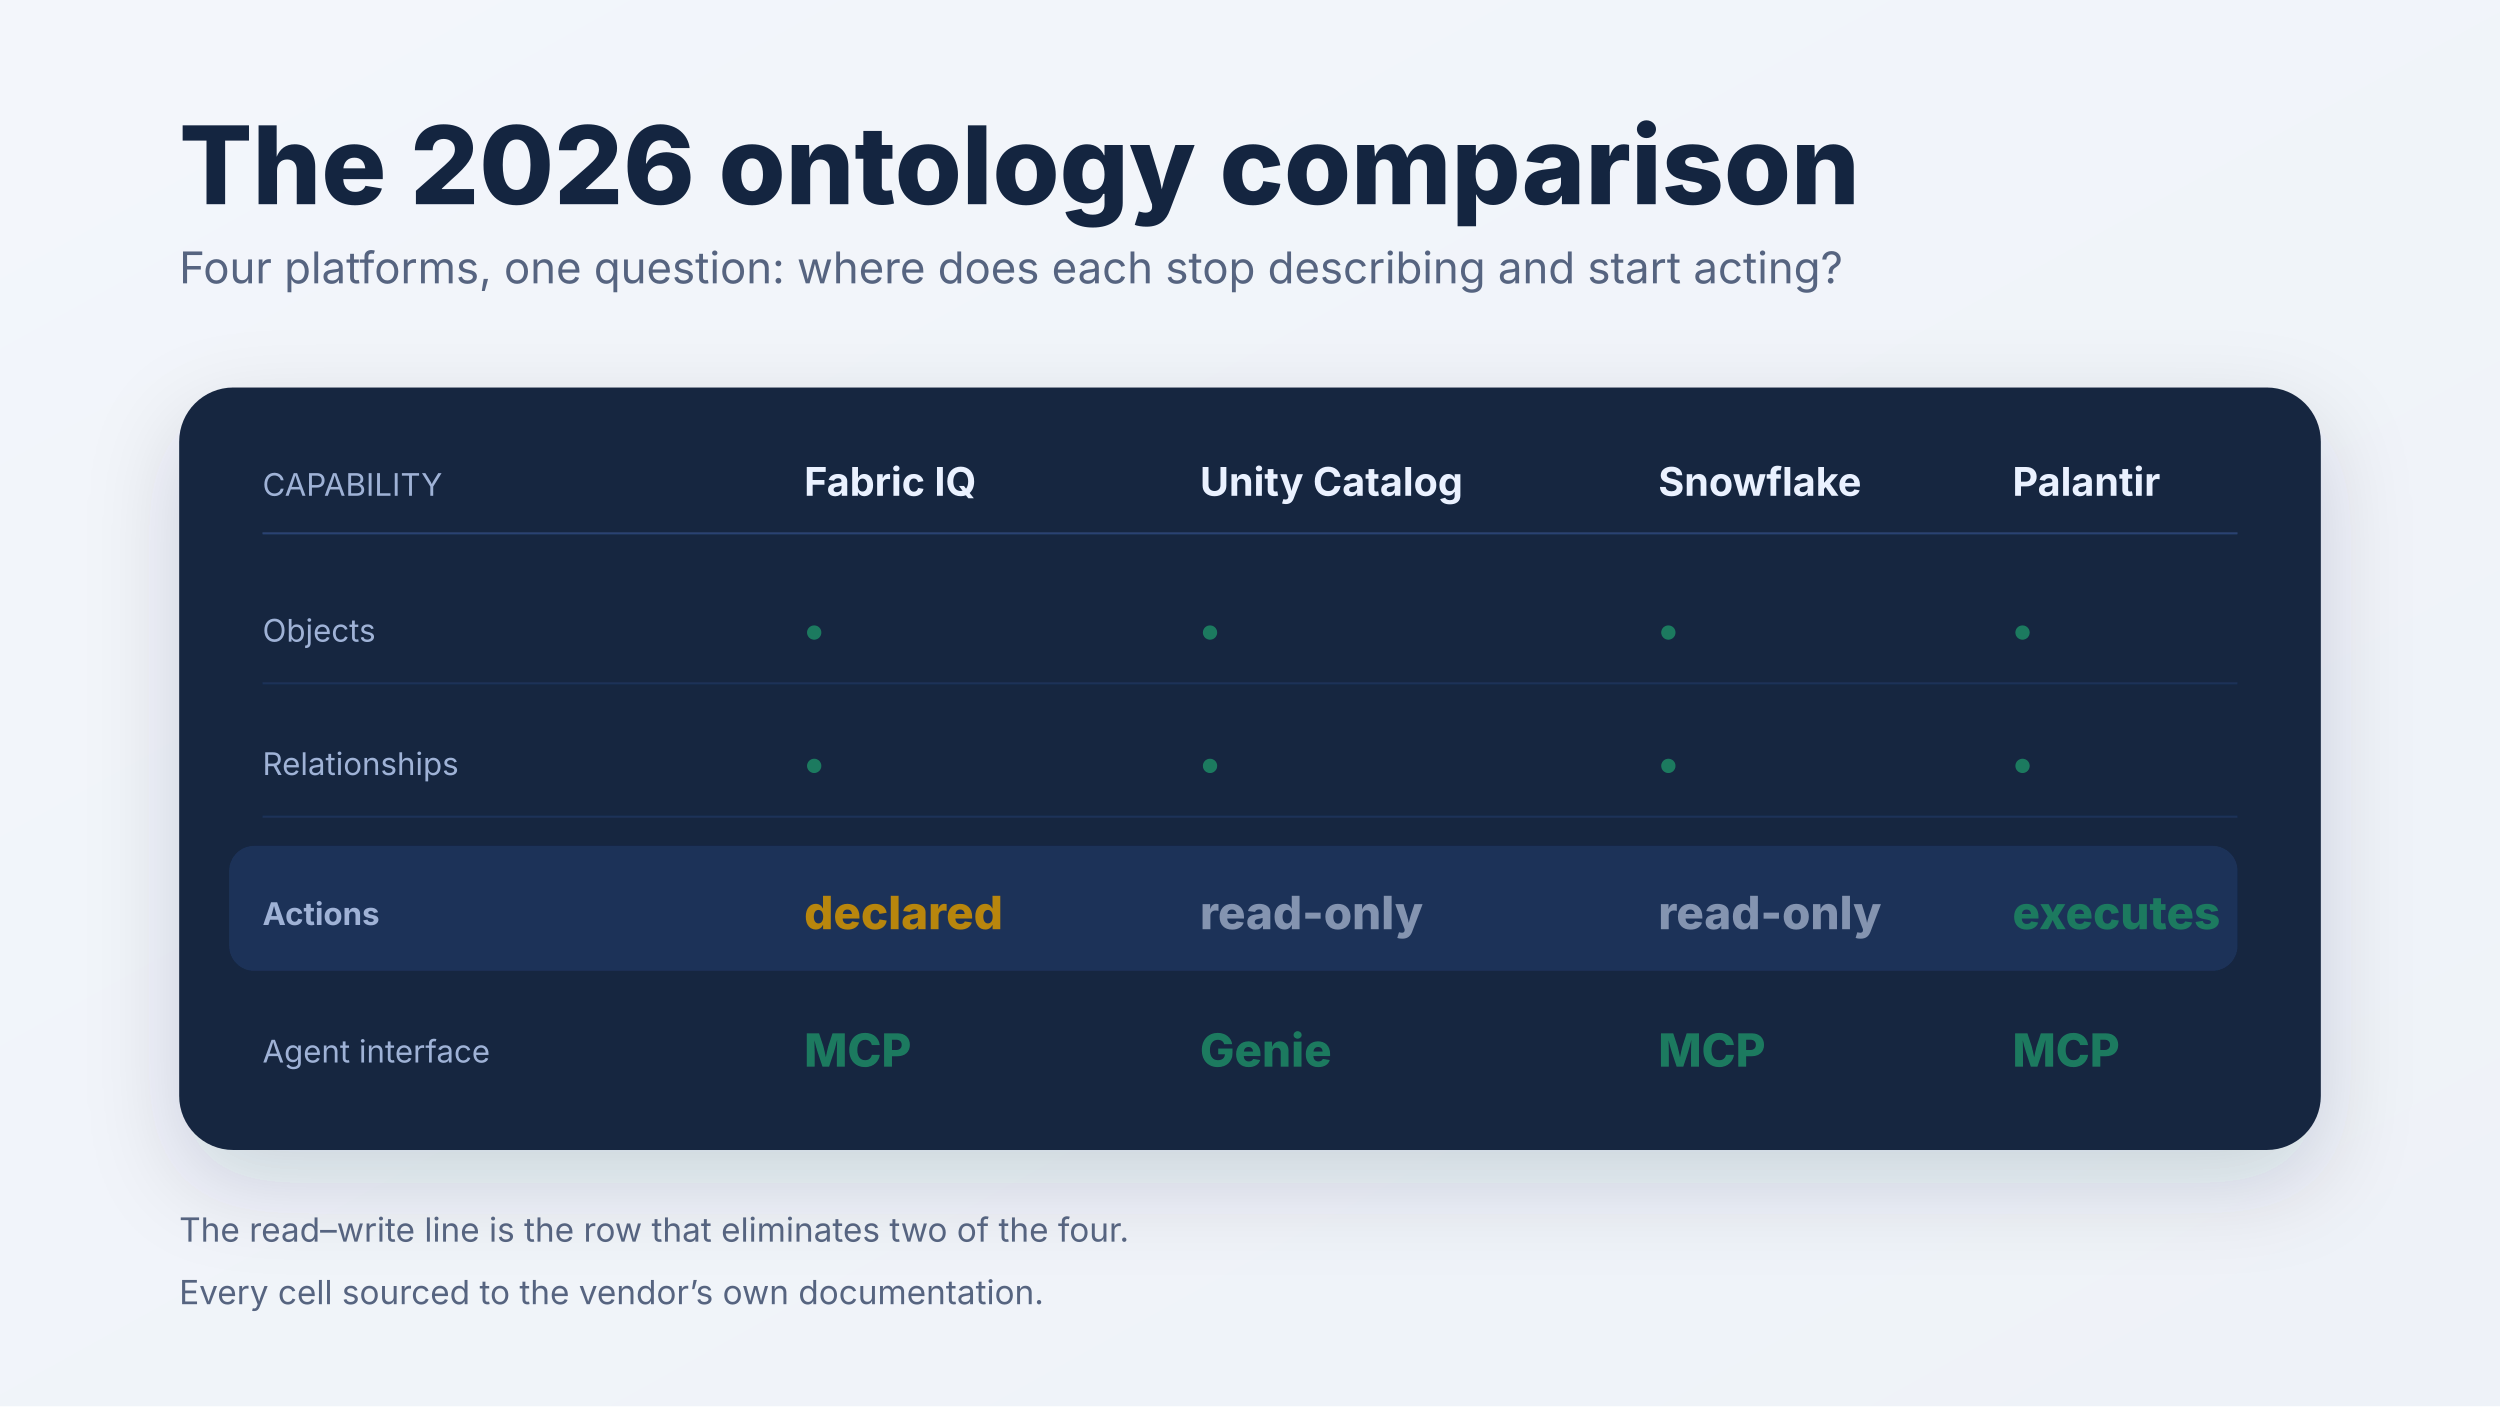
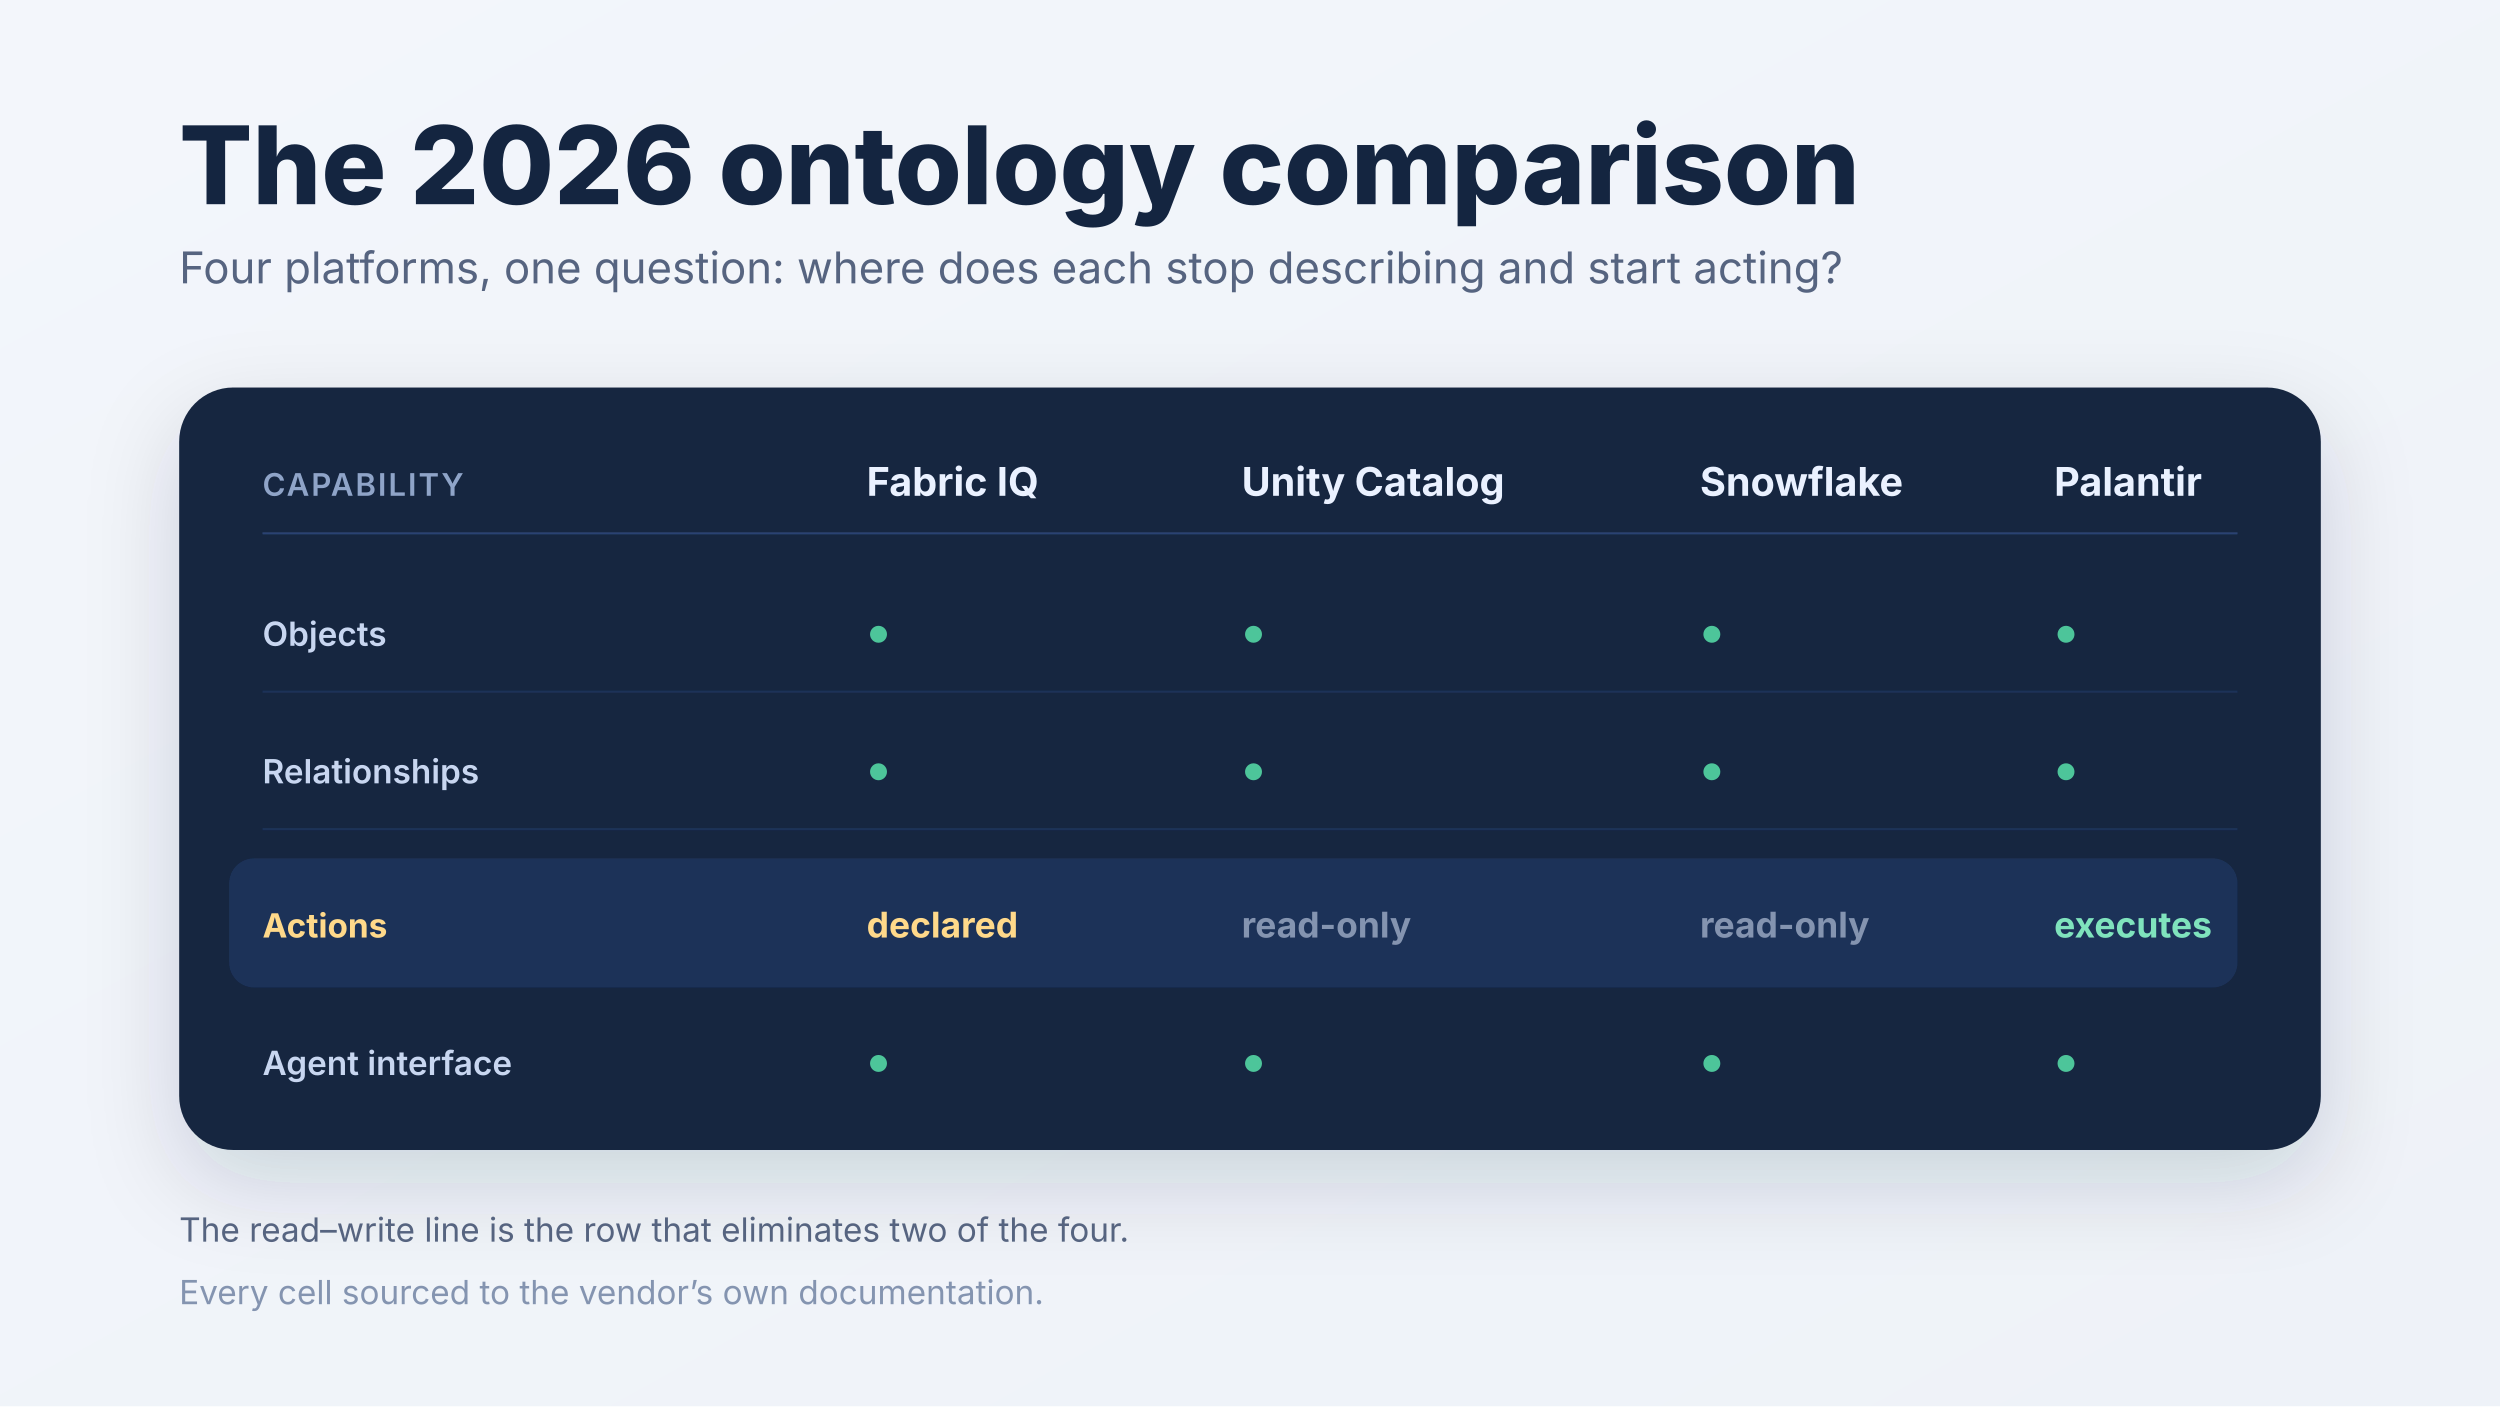
- <svg xmlns="http://www.w3.org/2000/svg" viewBox="0 0 1200 675" role="img" aria-label="The 2026 ontology comparison: Fabric IQ, Unity Catalog, Snowflake and Palantir Foundry compared on objects, relationships, actions, permissions and agent interface">
+ <svg xmlns="http://www.w3.org/2000/svg" viewBox="0 0 1200 675" role="img" aria-label="The 2026 ontology comparison: Fabric IQ, Unity Catalog, Snowflake and Palantir Foundry compared on objects, relationships, actions and agent interface. All four model objects and relationships; on actions Fabric IQ declares, Unity Catalog and Snowflake are read-only, Palantir executes.">
  <defs>
    <linearGradient id="bg" x1="0" x2="1" y1="0" y2="1">
      <stop stop-color="#f3f6fb" />
      <stop offset="1" stop-color="#eef2f8" />
    </linearGradient>
    <filter id="shadow" x="-20%" y="-20%" width="140%" height="150%">
      <feDropShadow dx="0" dy="16" stdDeviation="22" flood-color="#16243f" flood-opacity=".16" />
    </filter>
    <style>
-       text{font-family:-apple-system,BlinkMacSystemFont,"Segoe UI",sans-serif;fill:#142540}.title{font-size:52px;font-weight:780}.sub{font-size:21px;fill:#566480}.vendor{font-size:19px;font-weight:740;fill:#eaf1ff}.cap{font-size:15px;fill:#9fb2d6}.mark{font-size:22px;font-weight:760}.ok{fill:#1d7a5f}.warn{fill:#b8860b}.no{fill:#8494b0}.foot{font-size:16px;fill:#566480}
+       text{font-family:-apple-system,BlinkMacSystemFont,"Segoe UI",sans-serif;fill:#142540}
+       .title{font-size:52px;font-weight:780}
+       .sub{font-size:21px;fill:#566480}
+       .vendor{font-size:19px;font-weight:740;fill:#eaf1ff}
+       .head{font-size:15px;fill:#8fa4c8;font-weight:640;letter-spacing:.06em}
+       .rowlbl{font-size:16px;fill:#c8d6f0;font-weight:640}
+       .rowkey{font-size:16px;fill:#ffd98a;font-weight:740}
+       .dot{font-size:26px;font-weight:760;fill:#4ec59a}
+       .yes{font-size:17px;font-weight:740;fill:#7fe3bd}
+       .warn{font-size:17px;font-weight:740;fill:#ffd98a}
+       .no{font-size:17px;font-weight:700;fill:#8494b0}
+       .foot{font-size:16px;fill:#566480}
+       .footdim{font-size:16px;fill:#8494b0}
    </style>
  </defs>
  <rect width="1200" height="675" fill="url(#bg)" />
  <text x="86" y="98" class="title">The 2026 ontology comparison</text>
  <text x="86" y="136" class="sub">Four platforms, one question: where does each stop describing and start acting?</text>
  <g transform="translate(86 186)" filter="url(#shadow)">
    <rect width="1028" height="366" rx="26" fill="#142540" />
-     <text x="40" y="52" class="cap">CAPABILITY</text>
-     <text x="300" y="52" class="vendor">Fabric IQ</text>
-     <text x="490" y="52" class="vendor">Unity Catalog</text>
-     <text x="710" y="52" class="vendor">Snowflake</text>
-     <text x="880" y="52" class="vendor">Palantir</text>
+     <text x="40" y="52" class="head">CAPABILITY</text>
+     <text x="330" y="52" class="vendor">Fabric IQ</text>
+     <text x="510" y="52" class="vendor">Unity Catalog</text>
+     <text x="730" y="52" class="vendor">Snowflake</text>
+     <text x="900" y="52" class="vendor">Palantir</text>
    <line x1="40" y1="70" x2="988" y2="70" stroke="#2b4373" />
-     <text x="40" y="122" class="cap" fill="#c8d6f0">Objects</text>
-     <text x="300" y="124" class="mark ok">•</text>
-     <text x="490" y="124" class="mark ok">•</text>
-     <text x="710" y="124" class="mark ok">•</text>
-     <text x="880" y="124" class="mark ok">•</text>
-     <line x1="40" y1="142" x2="988" y2="142" stroke="#1d3258" />
-     <text x="40" y="186" class="cap" fill="#c8d6f0">Relationships</text>
-     <text x="300" y="188" class="mark ok">•</text>
-     <text x="490" y="188" class="mark ok">•</text>
-     <text x="710" y="188" class="mark ok">•</text>
-     <text x="880" y="188" class="mark ok">•</text>
-     <line x1="40" y1="206" x2="988" y2="206" stroke="#1d3258" />
-     <rect x="24" y="220" width="964" height="60" rx="12" fill="#1d3258" />
-     <text x="40" y="258" class="cap" fill="#ffd98a" font-weight="740">Actions</text>
-     <text x="300" y="260" class="mark warn">declared</text>
-     <text x="490" y="260" class="mark no">read-only</text>
-     <text x="710" y="260" class="mark no">read-only</text>
-     <text x="880" y="260" class="mark ok">executes</text>
-     <text x="40" y="324" class="cap" fill="#c8d6f0">Agent interface</text>
-     <text x="300" y="326" class="mark ok">MCP</text>
-     <text x="490" y="326" class="mark ok">Genie</text>
-     <text x="710" y="326" class="mark ok">MCP</text>
-     <text x="880" y="326" class="mark ok">MCP</text>
+     <text x="40" y="124" class="rowlbl">Objects</text>
+     <text x="330" y="126" class="dot">•</text>
+     <text x="510" y="126" class="dot">•</text>
+     <text x="730" y="126" class="dot">•</text>
+     <text x="900" y="126" class="dot">•</text>
+     <line x1="40" y1="146" x2="988" y2="146" stroke="#1d3258" />
+     <text x="40" y="190" class="rowlbl">Relationships</text>
+     <text x="330" y="192" class="dot">•</text>
+     <text x="510" y="192" class="dot">•</text>
+     <text x="730" y="192" class="dot">•</text>
+     <text x="900" y="192" class="dot">•</text>
+     <line x1="40" y1="212" x2="988" y2="212" stroke="#1d3258" />
+     <rect x="24" y="226" width="964" height="62" rx="12" fill="#1d3258" />
+     <text x="40" y="264" class="rowkey">Actions</text>
+     <text x="330" y="264" class="warn">declared</text>
+     <text x="510" y="264" class="no">read-only</text>
+     <text x="730" y="264" class="no">read-only</text>
+     <text x="900" y="264" class="yes">executes</text>
+     <text x="40" y="330" class="rowlbl">Agent interface</text>
+     <text x="330" y="332" class="dot">•</text>
+     <text x="510" y="332" class="dot">•</text>
+     <text x="730" y="332" class="dot">•</text>
+     <text x="900" y="332" class="dot">•</text>
  </g>
  <text x="86" y="596" class="foot">The read–write line is the row that eliminates two of the four.</text>
-   <text x="86" y="626" class="foot" fill="#8494b0">Every cell sourced to the vendor’s own documentation.</text>
+   <text x="86" y="626" class="footdim">Every cell sourced to the vendor’s own documentation.</text>
</svg>
